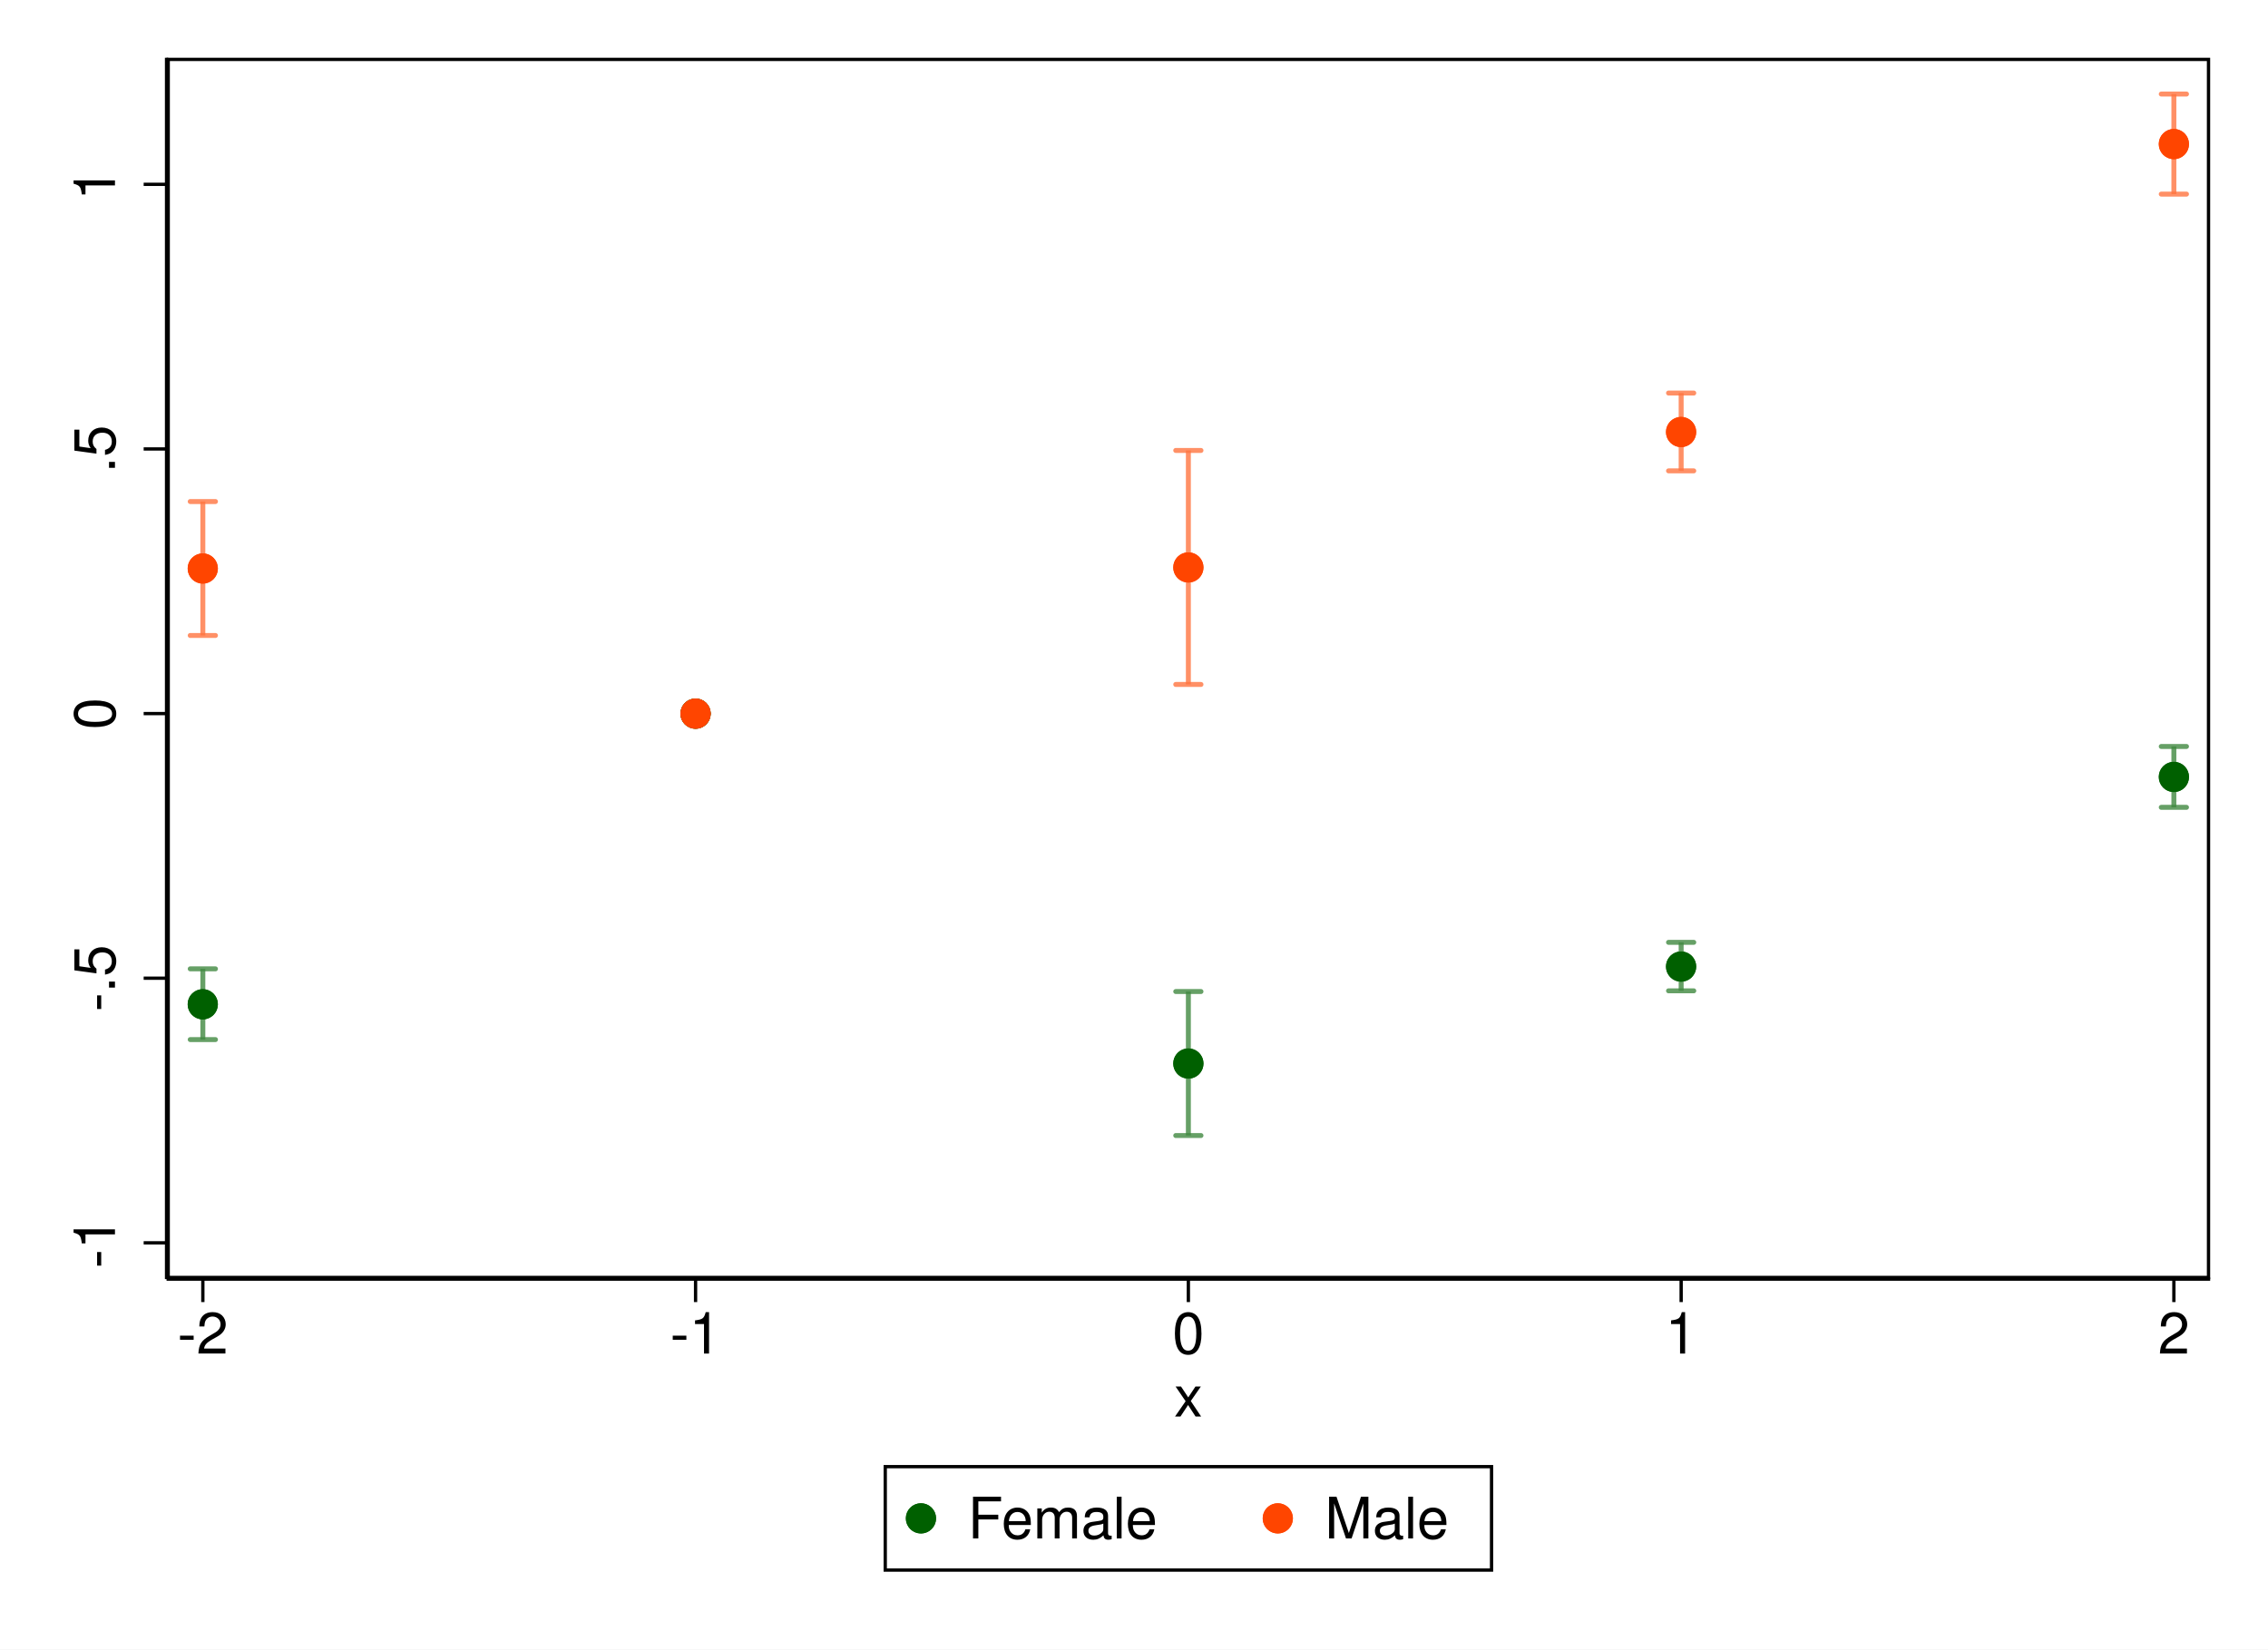
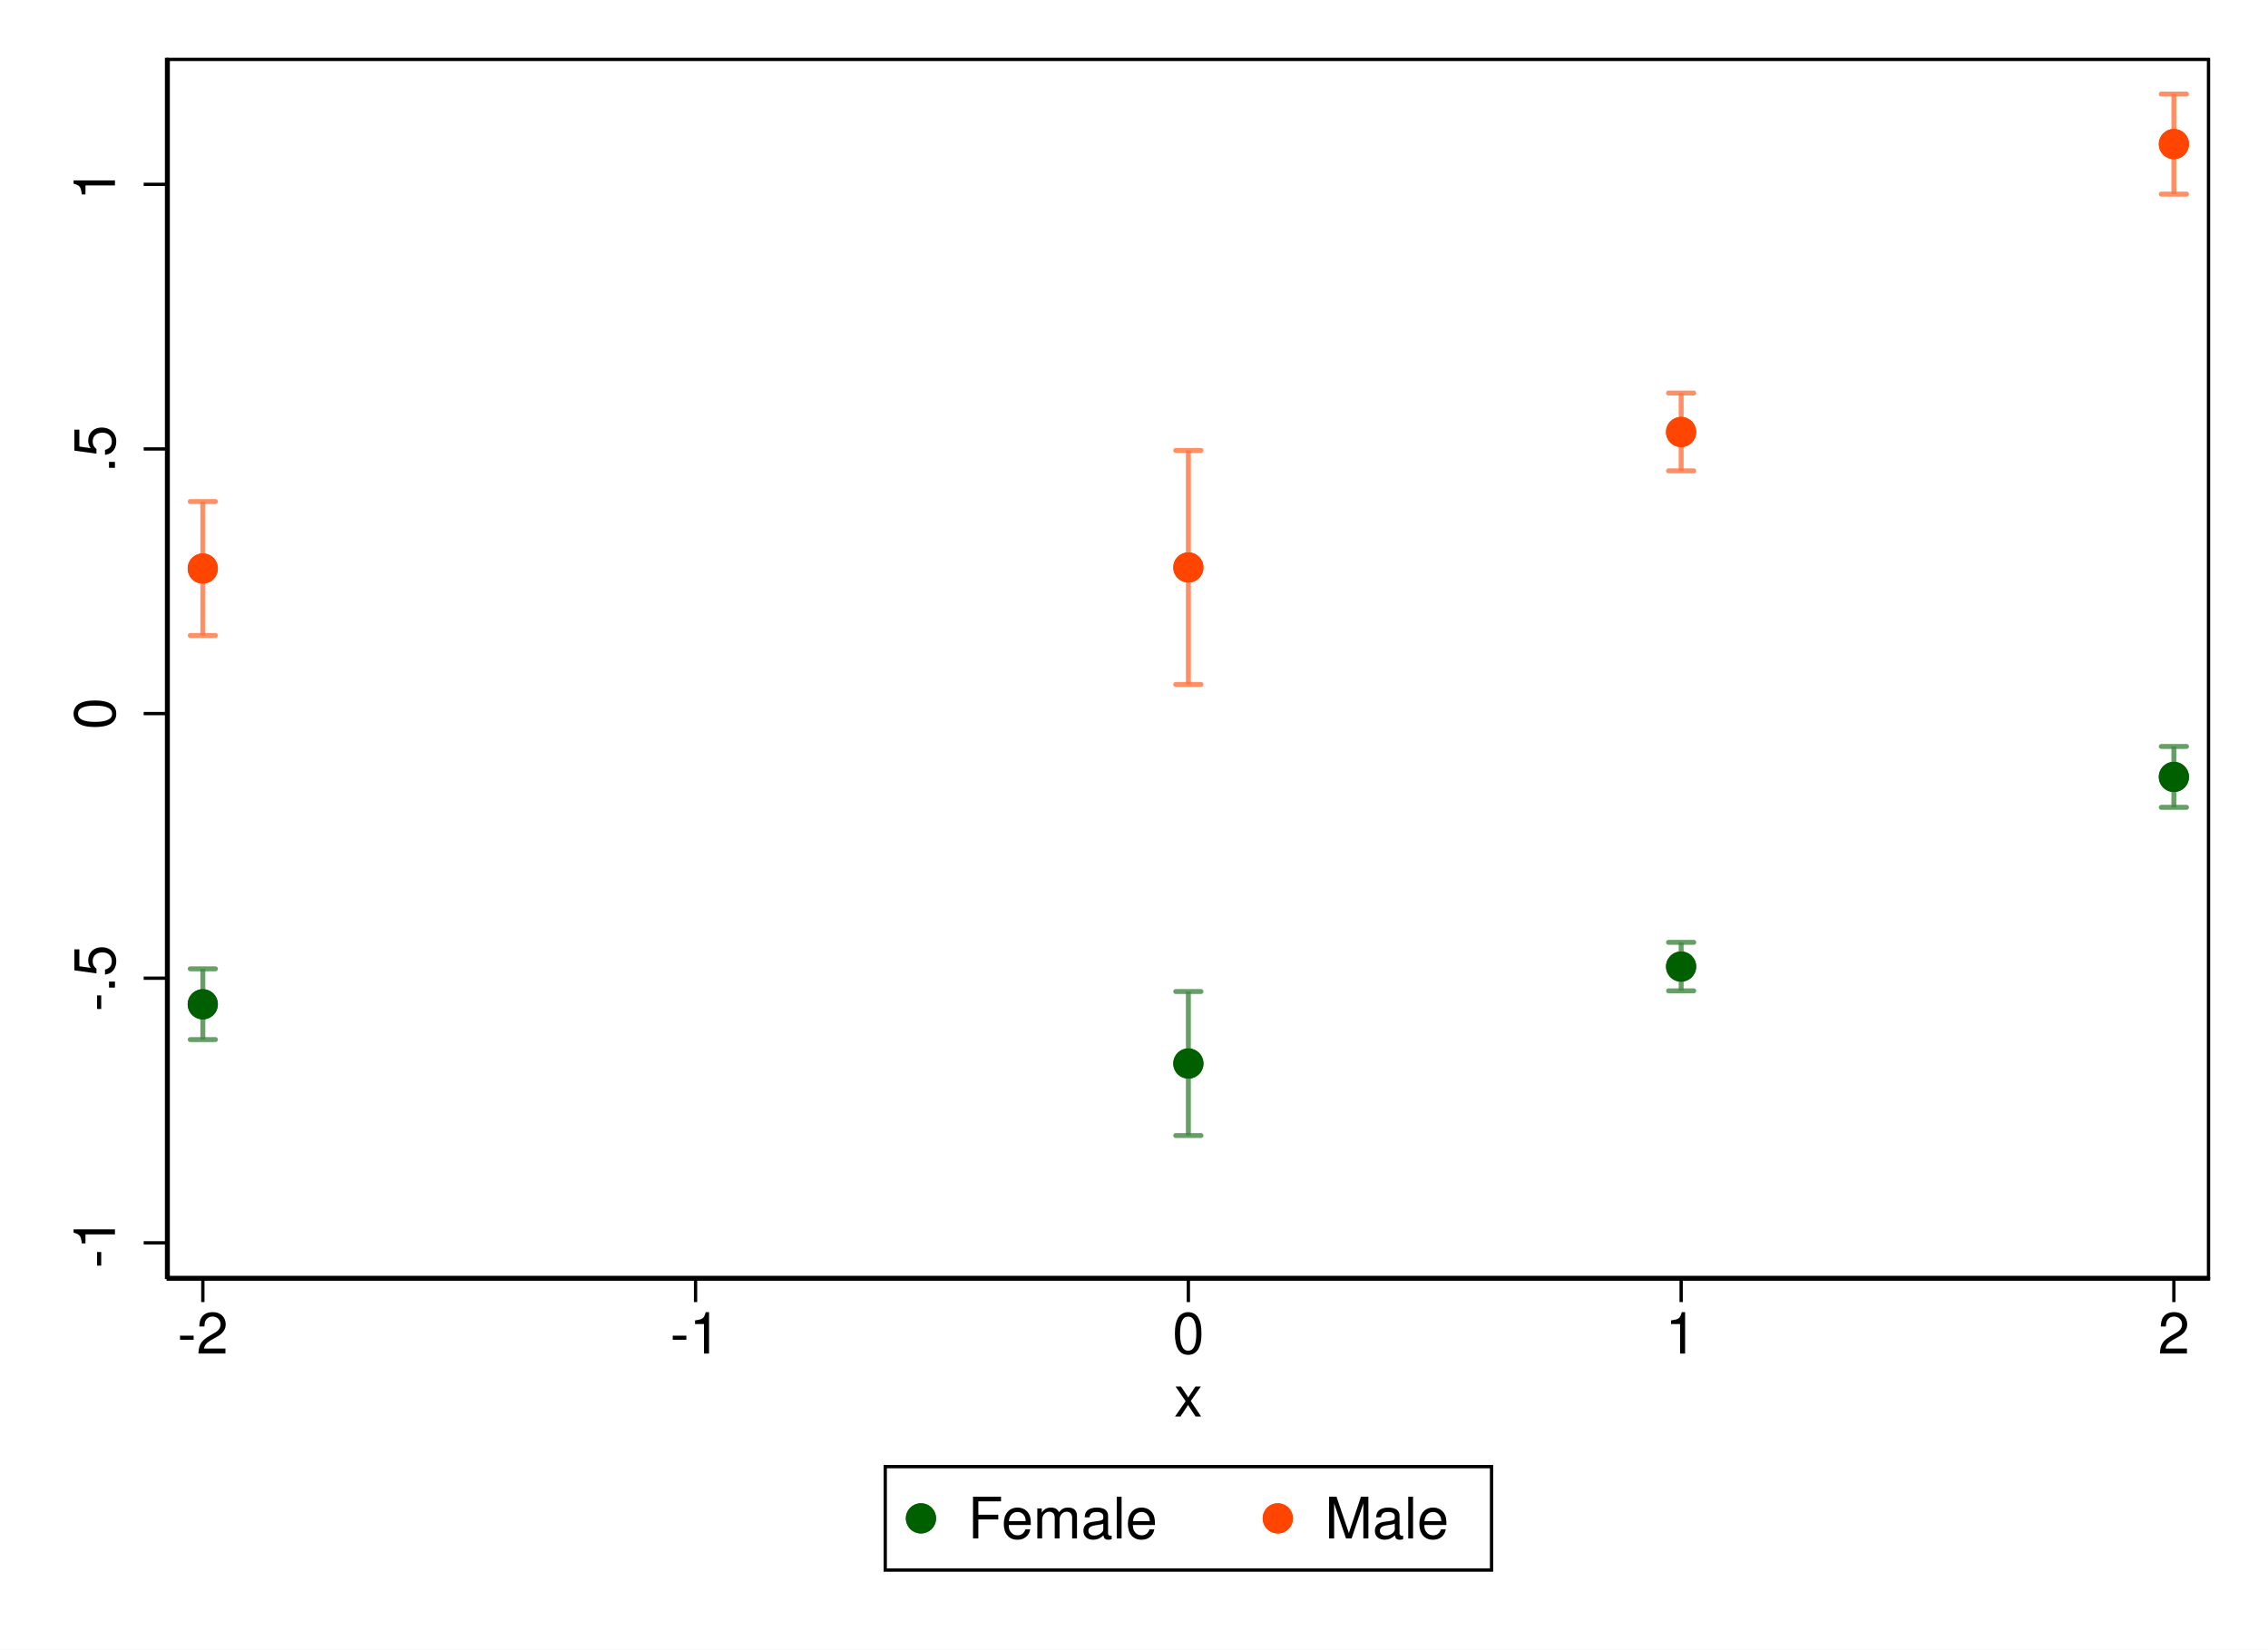
<svg xmlns="http://www.w3.org/2000/svg" version="1.1" width="5.50in" height="4.00in" viewBox="0 0 3960 2880">
  <rect x="0" y="0" width="3960" height="2880" style="fill:#FFFFFF;stroke:none" />
  <rect x="0.00" y="0.00" width="3959.88" height="2880.00" style="fill:#FFFFFF" />
  <rect x="2.88" y="2.88" width="3954.12" height="2874.24" style="fill:none;stroke:#FFFFFF;stroke-width:5.76" />
  <rect x="293.69" y="103.74" width="3562.45" height="2127.01" style="fill:none;stroke:#000000;stroke-width:5.76" />
  <line x1="354.17" y1="1815.35" x2="354.17" y2="1691.84" style="stroke:#408840;stroke-opacity:0.80;stroke-width:8.64" />
  <line x1="332.14" y1="1691.84" x2="376.20" y2="1691.84" stroke-linecap="round" style="stroke:#408840;stroke-opacity:0.80;stroke-width:8.64" />
  <line x1="332.14" y1="1815.35" x2="376.20" y2="1815.35" stroke-linecap="round" style="stroke:#408840;stroke-opacity:0.80;stroke-width:8.64" />
-   <line x1="1214.48" y1="1246.08" x2="1214.48" y2="1246.08" style="stroke:#408840;stroke-opacity:0.80;stroke-width:8.64" />
-   <line x1="1192.45" y1="1246.08" x2="1236.51" y2="1246.08" stroke-linecap="round" style="stroke:#408840;stroke-opacity:0.80;stroke-width:8.64" />
-   <line x1="1192.45" y1="1246.08" x2="1236.51" y2="1246.08" stroke-linecap="round" style="stroke:#408840;stroke-opacity:0.80;stroke-width:8.64" />
  <line x1="2074.92" y1="1982.91" x2="2074.92" y2="1731.44" style="stroke:#408840;stroke-opacity:0.80;stroke-width:8.64" />
  <line x1="2052.89" y1="1731.44" x2="2096.94" y2="1731.44" stroke-linecap="round" style="stroke:#408840;stroke-opacity:0.80;stroke-width:8.64" />
  <line x1="2052.89" y1="1982.91" x2="2096.94" y2="1982.91" stroke-linecap="round" style="stroke:#408840;stroke-opacity:0.80;stroke-width:8.64" />
  <line x1="2935.35" y1="1730.20" x2="2935.35" y2="1645.56" style="stroke:#408840;stroke-opacity:0.80;stroke-width:8.64" />
  <line x1="2913.32" y1="1645.56" x2="2957.38" y2="1645.56" stroke-linecap="round" style="stroke:#408840;stroke-opacity:0.80;stroke-width:8.64" />
  <line x1="2913.32" y1="1730.20" x2="2957.38" y2="1730.20" stroke-linecap="round" style="stroke:#408840;stroke-opacity:0.80;stroke-width:8.64" />
  <line x1="3795.66" y1="1409.80" x2="3795.66" y2="1303.50" style="stroke:#408840;stroke-opacity:0.80;stroke-width:8.64" />
  <line x1="3773.63" y1="1303.50" x2="3817.69" y2="1303.50" stroke-linecap="round" style="stroke:#408840;stroke-opacity:0.80;stroke-width:8.64" />
  <line x1="3773.63" y1="1409.80" x2="3817.69" y2="1409.80" stroke-linecap="round" style="stroke:#408840;stroke-opacity:0.80;stroke-width:8.64" />
  <circle cx="354.05" cy="1753.72" r="26.35" style="fill:#006000" />
  <circle cx="354.05" cy="1753.72" r="22.03" style="fill:none;stroke:#006000;stroke-width:8.64" />
-   <circle cx="1214.48" cy="1246.20" r="26.35" style="fill:#006000" />
-   <circle cx="1214.48" cy="1246.20" r="22.03" style="fill:none;stroke:#006000;stroke-width:8.64" />
  <circle cx="2074.92" cy="1857.17" r="26.35" style="fill:#006000" />
  <circle cx="2074.92" cy="1857.17" r="22.03" style="fill:none;stroke:#006000;stroke-width:8.64" />
  <circle cx="2935.23" cy="1687.88" r="26.35" style="fill:#006000" />
  <circle cx="2935.23" cy="1687.88" r="22.03" style="fill:none;stroke:#006000;stroke-width:8.64" />
  <circle cx="3795.66" cy="1356.71" r="26.35" style="fill:#006000" />
  <circle cx="3795.66" cy="1356.71" r="22.03" style="fill:none;stroke:#006000;stroke-width:8.64" />
  <line x1="354.17" y1="1109.70" x2="354.17" y2="875.81" style="stroke:#FF7440;stroke-opacity:0.80;stroke-width:8.64" />
  <line x1="332.14" y1="875.81" x2="376.20" y2="875.81" stroke-linecap="round" style="stroke:#FF7440;stroke-opacity:0.80;stroke-width:8.64" />
  <line x1="332.14" y1="1109.70" x2="376.20" y2="1109.70" stroke-linecap="round" style="stroke:#FF7440;stroke-opacity:0.80;stroke-width:8.64" />
-   <line x1="1214.48" y1="1246.08" x2="1214.48" y2="1246.08" style="stroke:#FF7440;stroke-opacity:0.80;stroke-width:8.64" />
-   <line x1="1192.45" y1="1246.08" x2="1236.51" y2="1246.08" stroke-linecap="round" style="stroke:#FF7440;stroke-opacity:0.80;stroke-width:8.64" />
-   <line x1="1192.45" y1="1246.08" x2="1236.51" y2="1246.08" stroke-linecap="round" style="stroke:#FF7440;stroke-opacity:0.80;stroke-width:8.64" />
  <line x1="2074.92" y1="1195.21" x2="2074.92" y2="786.58" style="stroke:#FF7440;stroke-opacity:0.80;stroke-width:8.64" />
  <line x1="2052.89" y1="786.58" x2="2096.94" y2="786.58" stroke-linecap="round" style="stroke:#FF7440;stroke-opacity:0.80;stroke-width:8.64" />
  <line x1="2052.89" y1="1195.21" x2="2096.94" y2="1195.21" stroke-linecap="round" style="stroke:#FF7440;stroke-opacity:0.80;stroke-width:8.64" />
  <line x1="2935.35" y1="822.22" x2="2935.35" y2="686.34" style="stroke:#FF7440;stroke-opacity:0.80;stroke-width:8.64" />
  <line x1="2913.32" y1="686.34" x2="2957.38" y2="686.34" stroke-linecap="round" style="stroke:#FF7440;stroke-opacity:0.80;stroke-width:8.64" />
  <line x1="2913.32" y1="822.22" x2="2957.38" y2="822.22" stroke-linecap="round" style="stroke:#FF7440;stroke-opacity:0.80;stroke-width:8.64" />
  <line x1="3795.66" y1="338.96" x2="3795.66" y2="164.22" style="stroke:#FF7440;stroke-opacity:0.80;stroke-width:8.64" />
  <line x1="3773.63" y1="164.22" x2="3817.69" y2="164.22" stroke-linecap="round" style="stroke:#FF7440;stroke-opacity:0.80;stroke-width:8.64" />
  <line x1="3773.63" y1="338.96" x2="3817.69" y2="338.96" stroke-linecap="round" style="stroke:#FF7440;stroke-opacity:0.80;stroke-width:8.64" />
  <circle cx="354.05" cy="992.75" r="26.35" style="fill:#FF4500" />
  <circle cx="354.05" cy="992.75" r="22.03" style="fill:none;stroke:#FF4500;stroke-width:8.64" />
-   <circle cx="1214.48" cy="1246.20" r="26.35" style="fill:#FF4500" />
-   <circle cx="1214.48" cy="1246.20" r="22.03" style="fill:none;stroke:#FF4500;stroke-width:8.64" />
  <circle cx="2074.92" cy="990.90" r="26.35" style="fill:#FF4500" />
  <circle cx="2074.92" cy="990.90" r="22.03" style="fill:none;stroke:#FF4500;stroke-width:8.64" />
  <circle cx="2935.23" cy="754.40" r="26.35" style="fill:#FF4500" />
  <circle cx="2935.23" cy="754.40" r="22.03" style="fill:none;stroke:#FF4500;stroke-width:8.64" />
  <circle cx="3795.66" cy="251.59" r="26.35" style="fill:#FF4500" />
  <circle cx="3795.66" cy="251.59" r="22.03" style="fill:none;stroke:#FF4500;stroke-width:8.64" />
  <line x1="290.81" y1="2233.63" x2="290.81" y2="100.86" style="stroke:#000000;stroke-width:5.76" />
  <line x1="290.81" y1="2170.27" x2="250.84" y2="2170.27" style="stroke:#000000;stroke-width:5.76" />
  <text x="200.73" y="2170.27" style="font-family:'Helvetica';font-size:99.99px;fill:#000000" transform="rotate(-90 200.73,2170.27)" text-anchor="middle">-1</text>
  <line x1="290.81" y1="1708.17" x2="250.84" y2="1708.17" style="stroke:#000000;stroke-width:5.76" />
  <text x="200.73" y="1708.17" style="font-family:'Helvetica';font-size:99.99px;fill:#000000" transform="rotate(-90 200.73,1708.17)" text-anchor="middle">-.5</text>
  <line x1="290.81" y1="1246.08" x2="250.84" y2="1246.08" style="stroke:#000000;stroke-width:5.76" />
  <text x="200.73" y="1246.08" style="font-family:'Helvetica';font-size:99.99px;fill:#000000" transform="rotate(-90 200.73,1246.08)" text-anchor="middle">0</text>
  <line x1="290.81" y1="783.98" x2="250.84" y2="783.98" style="stroke:#000000;stroke-width:5.76" />
  <text x="200.73" y="783.98" style="font-family:'Helvetica';font-size:99.99px;fill:#000000" transform="rotate(-90 200.73,783.98)" text-anchor="middle">.5</text>
  <line x1="290.81" y1="321.88" x2="250.84" y2="321.88" style="stroke:#000000;stroke-width:5.76" />
  <text x="200.73" y="321.88" style="font-family:'Helvetica';font-size:99.99px;fill:#000000" transform="rotate(-90 200.73,321.88)" text-anchor="middle">1</text>
  <line x1="290.81" y1="2233.63" x2="3859.02" y2="2233.63" style="stroke:#000000;stroke-width:5.76" />
  <line x1="354.17" y1="2233.63" x2="354.17" y2="2273.73" style="stroke:#000000;stroke-width:5.76" />
  <text x="354.17" y="2363.59" style="font-family:'Helvetica';font-size:99.99px;fill:#000000" text-anchor="middle">-2</text>
  <line x1="1214.48" y1="2233.63" x2="1214.48" y2="2273.73" style="stroke:#000000;stroke-width:5.76" />
  <text x="1214.48" y="2363.59" style="font-family:'Helvetica';font-size:99.99px;fill:#000000" text-anchor="middle">-1</text>
  <line x1="2074.92" y1="2233.63" x2="2074.92" y2="2273.73" style="stroke:#000000;stroke-width:5.76" />
  <text x="2074.92" y="2363.59" style="font-family:'Helvetica';font-size:99.99px;fill:#000000" text-anchor="middle">0</text>
  <line x1="2935.35" y1="2233.63" x2="2935.35" y2="2273.73" style="stroke:#000000;stroke-width:5.76" />
  <text x="2935.35" y="2363.59" style="font-family:'Helvetica';font-size:99.99px;fill:#000000" text-anchor="middle">1</text>
  <line x1="3795.66" y1="2233.63" x2="3795.66" y2="2273.73" style="stroke:#000000;stroke-width:5.76" />
  <text x="3795.66" y="2363.59" style="font-family:'Helvetica';font-size:99.99px;fill:#000000" text-anchor="middle">2</text>
  <text x="2074.92" y="2473.60" style="font-family:'Helvetica';font-size:99.99px;fill:#000000" text-anchor="middle">x</text>
  <rect x="1542.79" y="2558.24" width="1064.37" height="186.37" style="fill:#FFFFFF" />
  <rect x="1545.67" y="2561.12" width="1058.61" height="180.61" style="fill:none;stroke:#000000;stroke-width:5.76" />
  <circle cx="1608.01" cy="2651.43" r="26.35" style="fill:#006000" />
  <circle cx="1608.01" cy="2651.43" r="22.03" style="fill:none;stroke:#006000;stroke-width:8.64" />
  <circle cx="2231.09" cy="2651.43" r="26.35" style="fill:#FF4500" />
  <circle cx="2231.09" cy="2651.43" r="22.03" style="fill:none;stroke:#FF4500;stroke-width:8.64" />
  <text x="1689.93" y="2686.46" style="font-family:'Helvetica';font-size:99.99px;fill:#000000">Female </text>
  <text x="2313.14" y="2686.46" style="font-family:'Helvetica';font-size:99.99px;fill:#000000">Male </text>
</svg>
